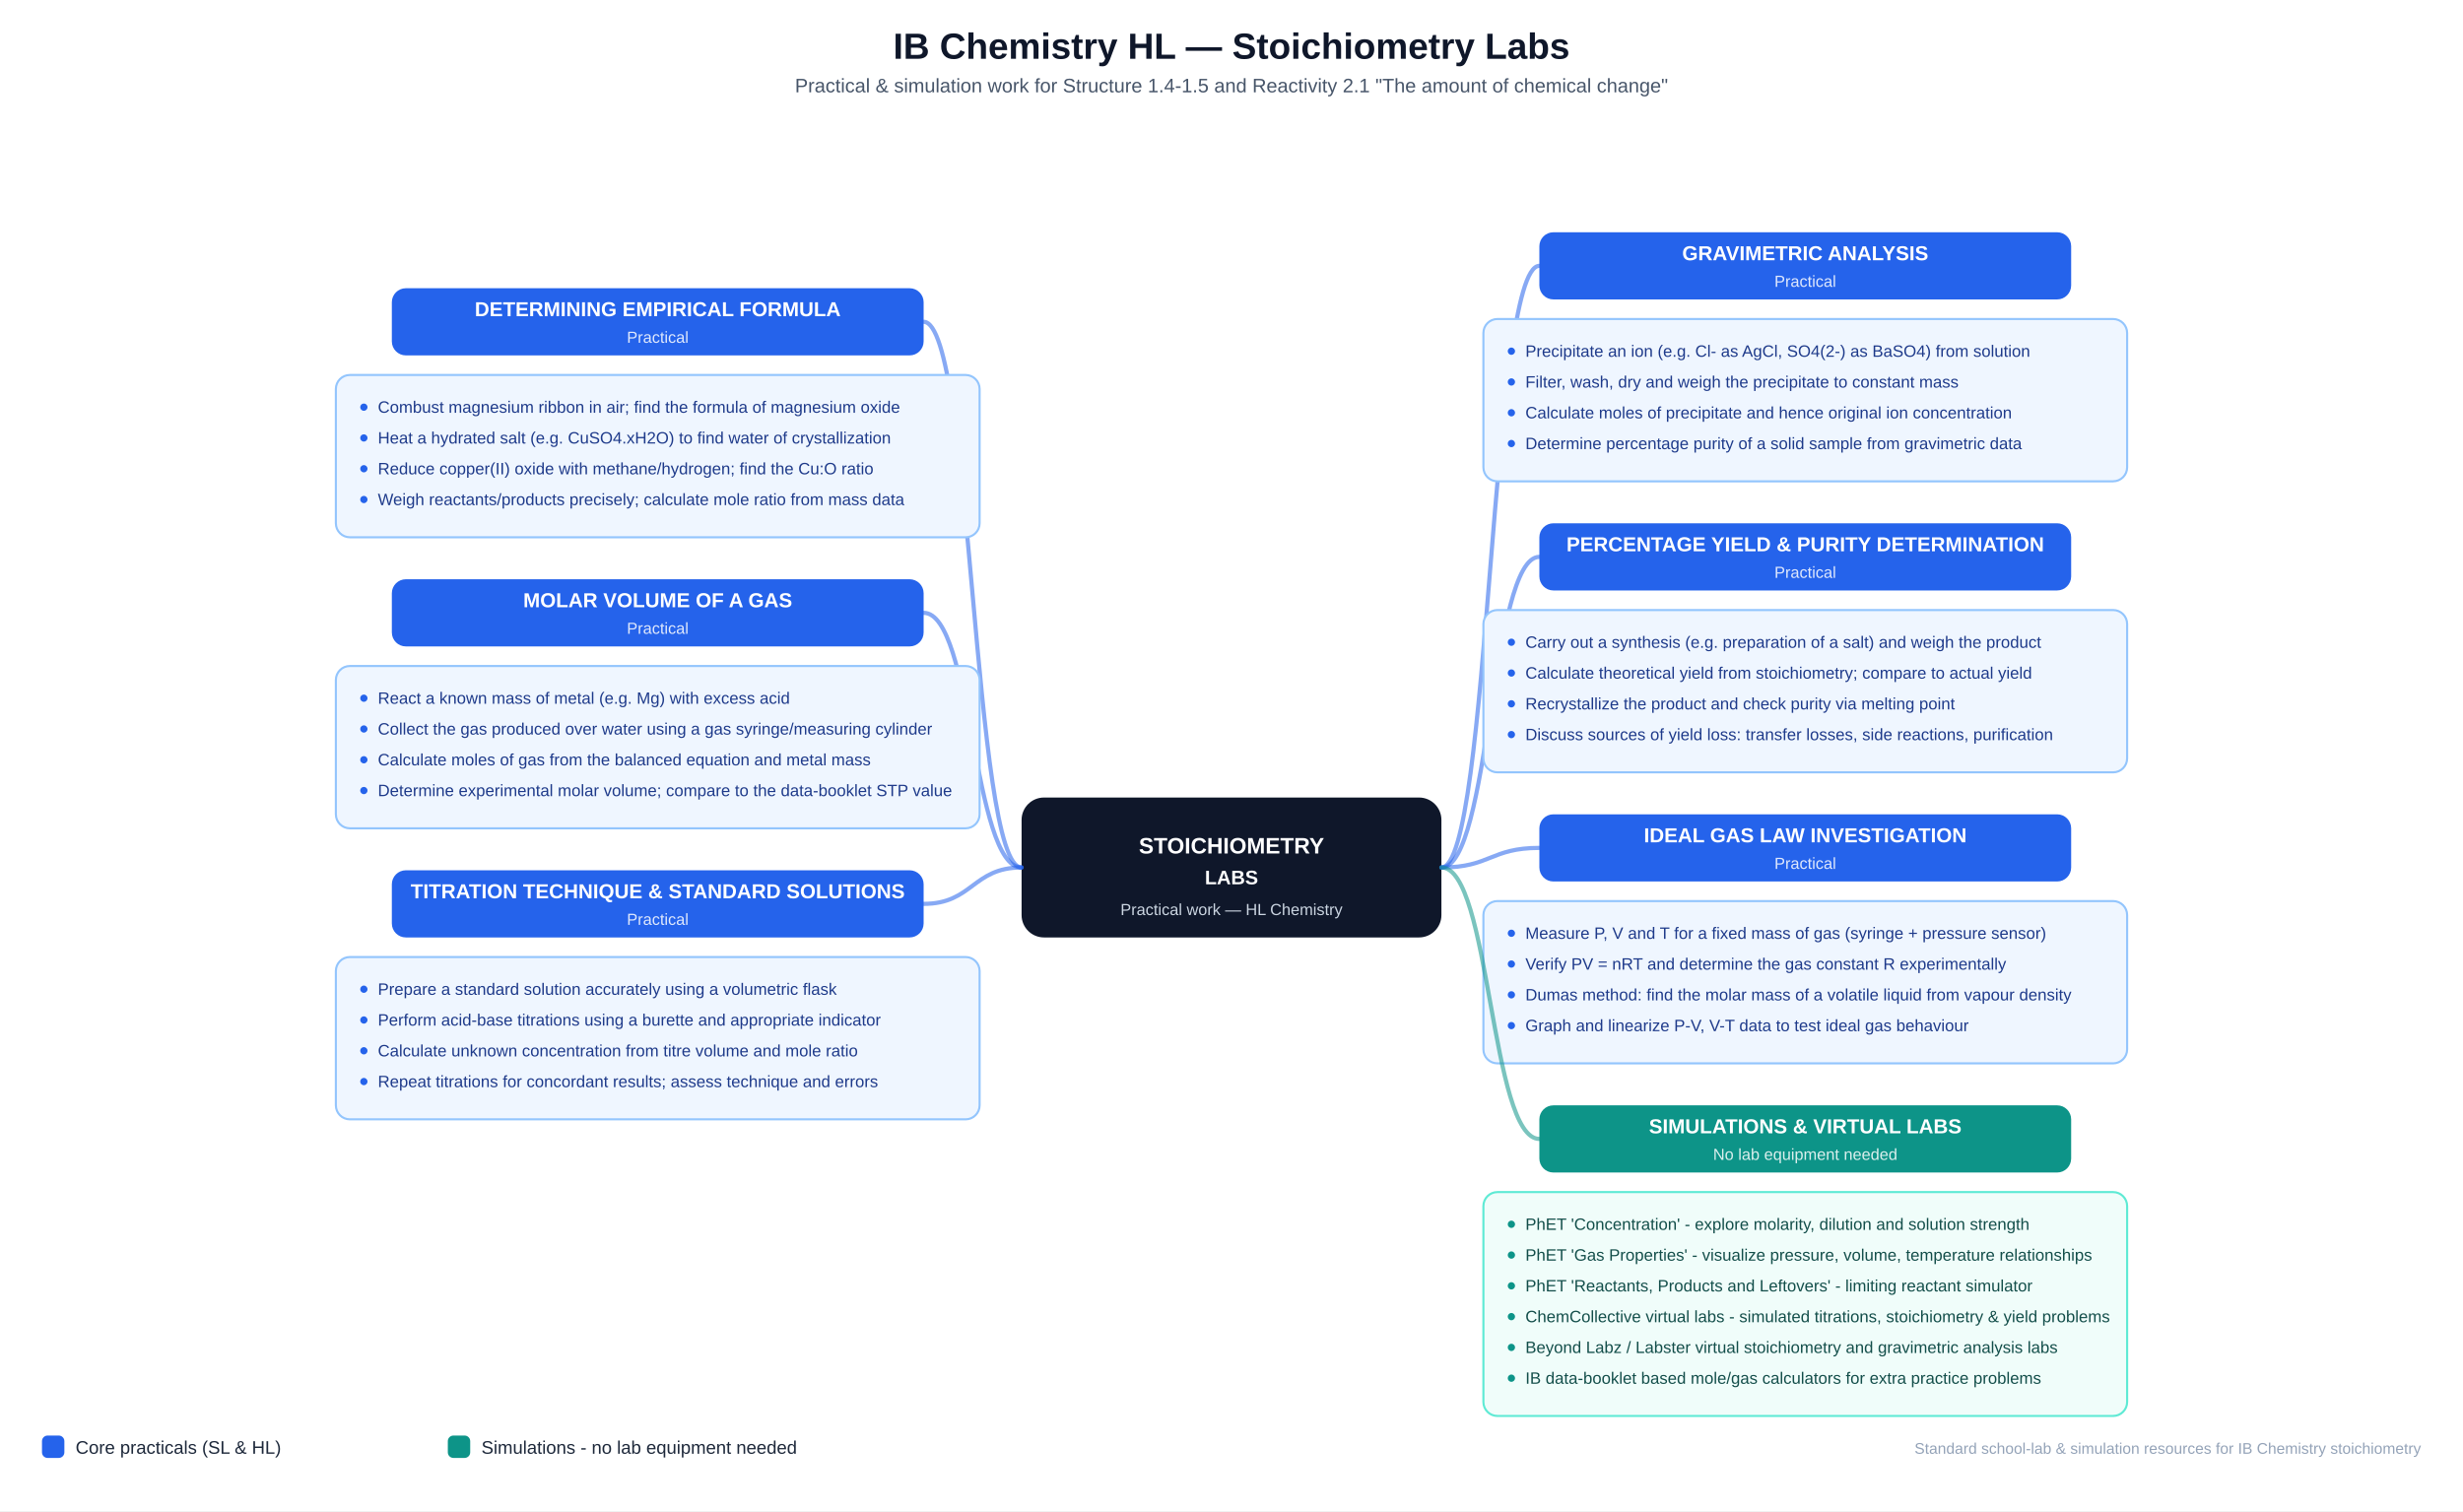
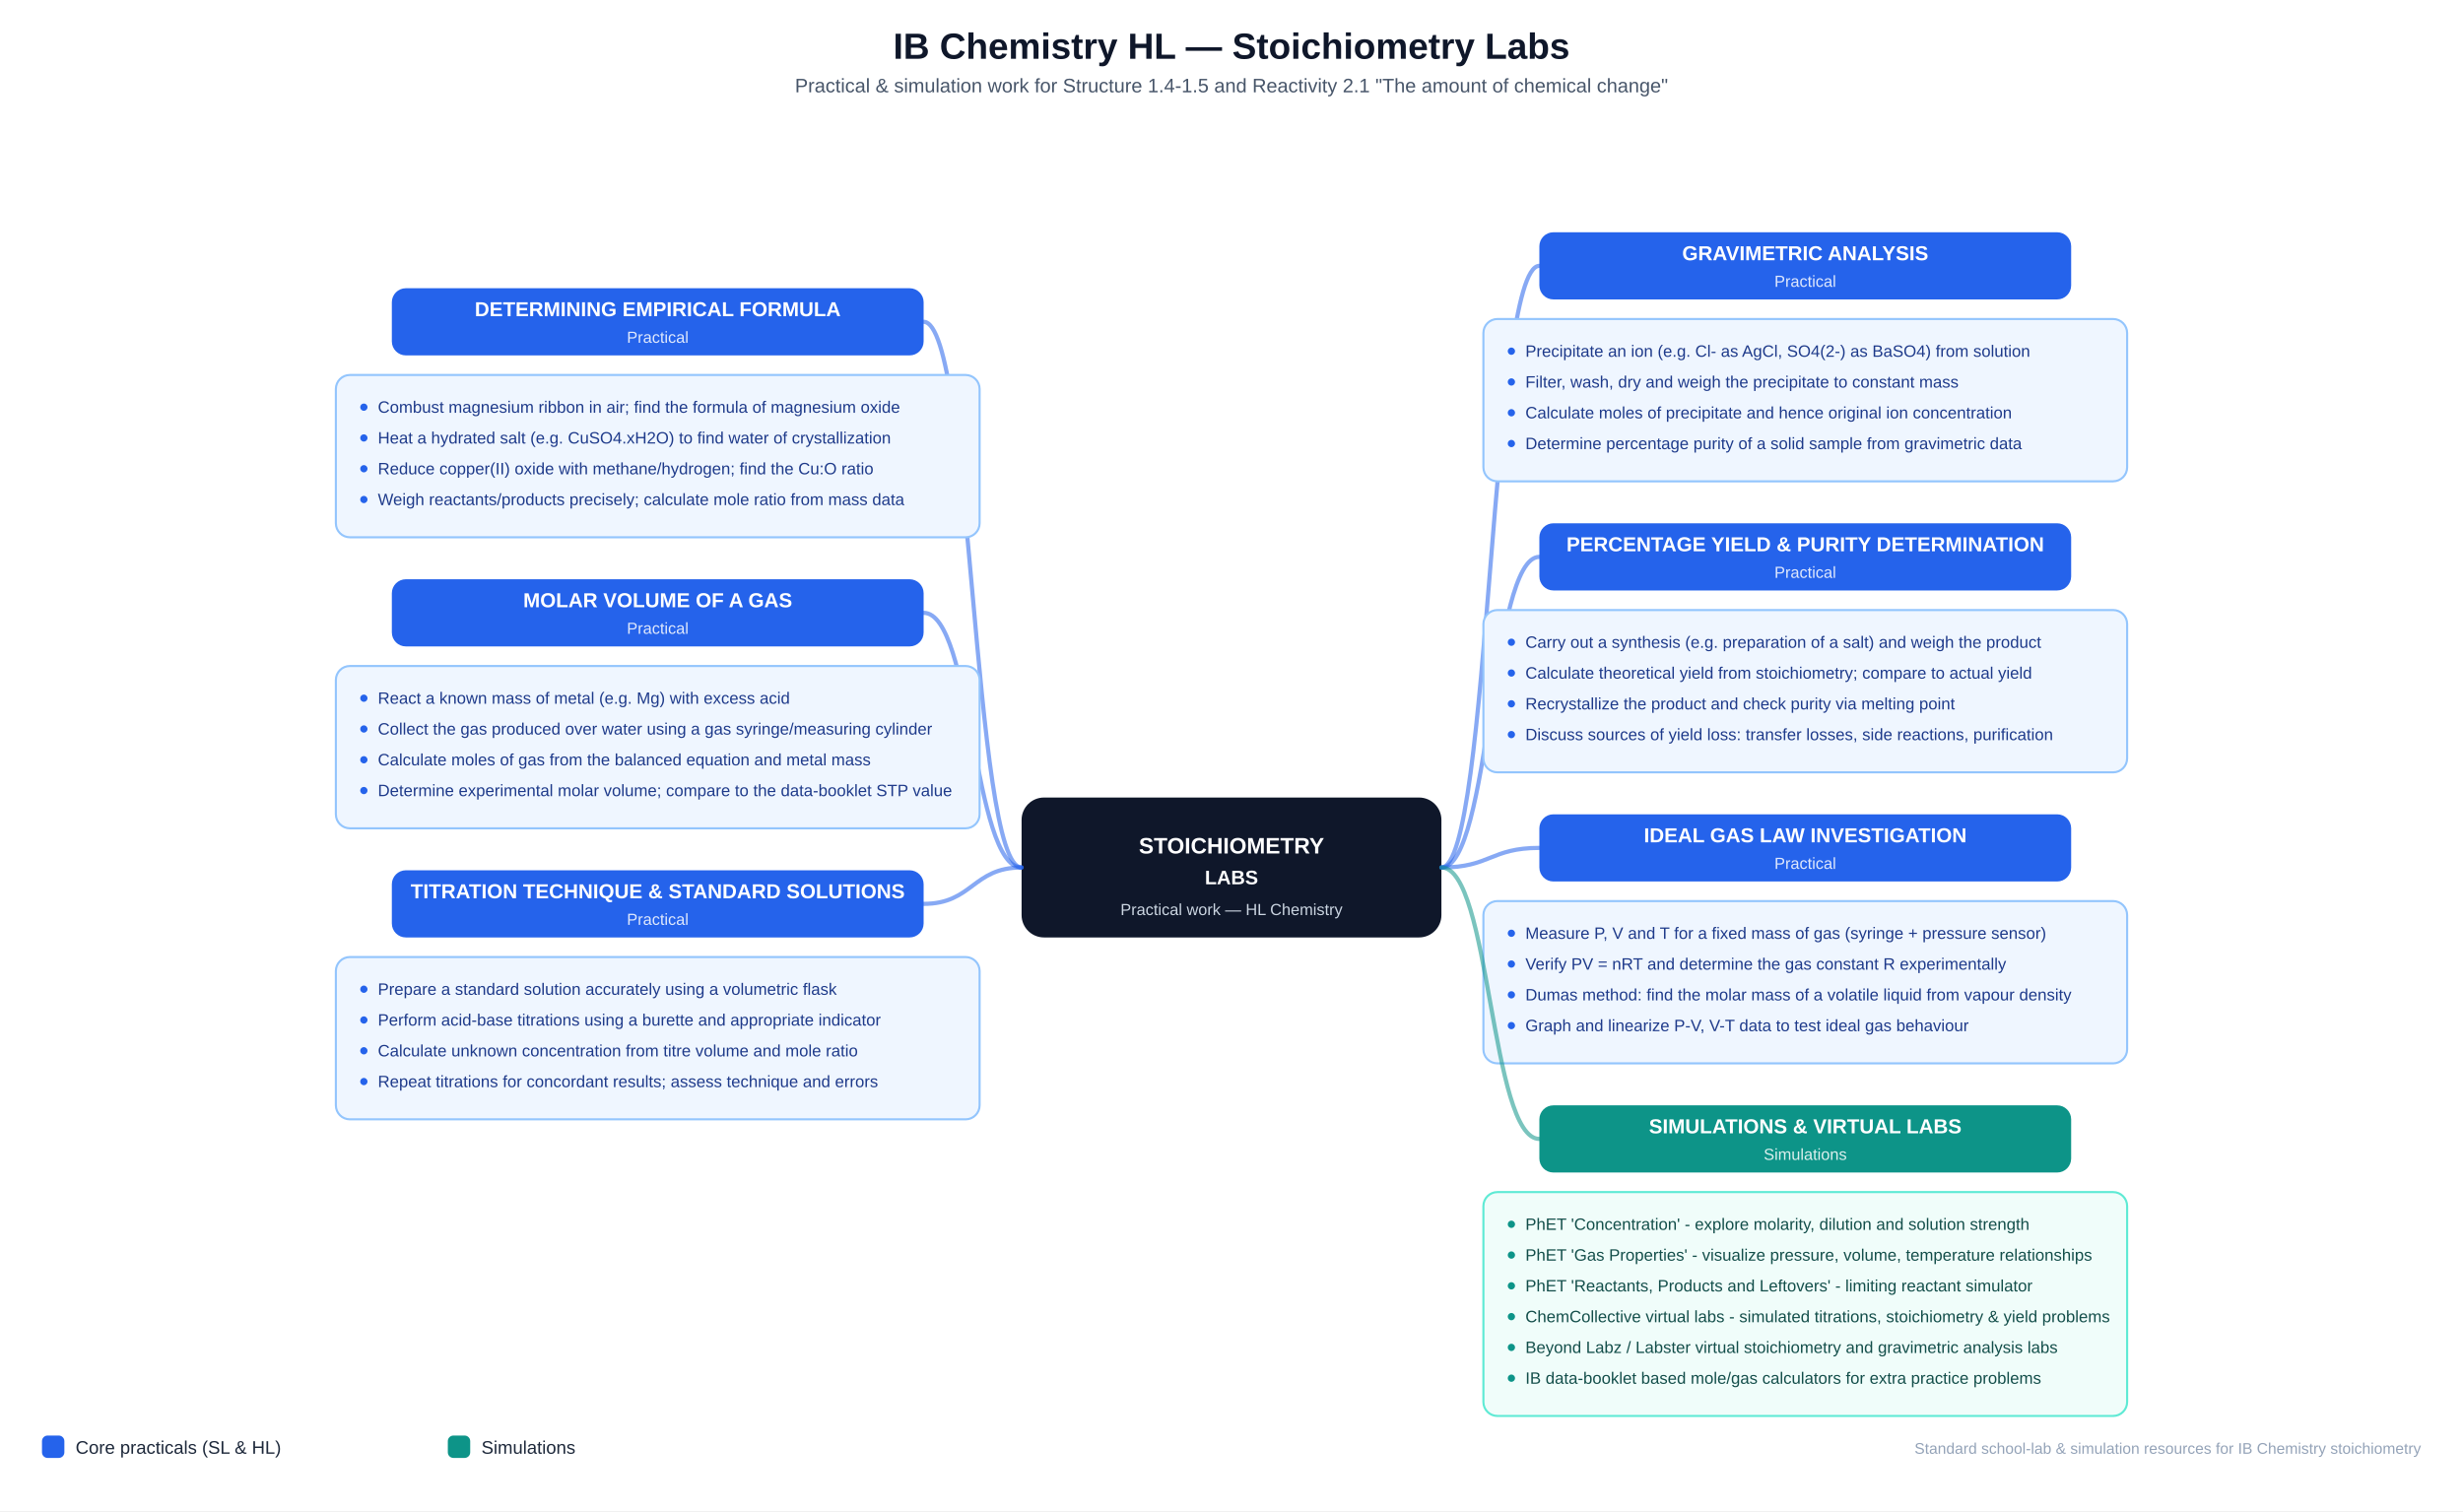
<svg xmlns="http://www.w3.org/2000/svg" viewBox="0 0 1760 1080" role="img">
  <rect x="0" y="0" width="1760" height="1080" fill="#ffffff" />
  <text x="880.0" y="42" text-anchor="middle" font-size="26" font-weight="800" fill="#0f172a" font-family="Arial, sans-serif">IB Chemistry HL — Stoichiometry Labs</text>
  <text x="880.0" y="66" text-anchor="middle" font-size="14" fill="#475569" font-family="Arial, sans-serif">Practical &amp; simulation work for Structure 1.4-1.5 and Reactivity 2.1 "The amount of chemical change"</text>
  <rect x="730.0" y="570.0" width="300.0" height="100.0" rx="16" ry="16" fill="#0f172a" />
  <text x="880" y="610" text-anchor="middle" font-size="16" font-weight="800" fill="#ffffff" font-family="Arial, sans-serif">STOICHIOMETRY</text>
  <text x="880" y="632" text-anchor="middle" font-size="14" font-weight="800" fill="#ffffff" font-family="Arial, sans-serif">LABS</text>
  <text x="880" y="654" text-anchor="middle" font-size="11.5" fill="#cbd5e1" font-family="Arial, sans-serif">Practical work — HL Chemistry</text>
  <path d="M 660.0 230.0 C 695.0 230.0, 695.0 620.0, 730.0 620.0" fill="none" stroke="#2563eb" stroke-width="3" stroke-linecap="round" opacity="0.55" />
  <rect x="280.0" y="206.0" width="380.0" height="48.0" rx="10" ry="10" fill="#2563eb" />
  <text x="470" y="226" text-anchor="middle" font-size="14.5" font-weight="700" fill="#ffffff" font-family="Arial, sans-serif">DETERMINING EMPIRICAL FORMULA</text>
  <text x="470" y="245" text-anchor="middle" font-size="11.5" font-weight="500" fill="#ffffff" opacity="0.85" font-family="Arial, sans-serif">Practical</text>
  <rect x="240.0" y="268.0" width="460.0" height="116.0" rx="10" ry="10" fill="#eff6ff" stroke="#93c5fd" stroke-width="1.5" />
  <circle cx="260.0" cy="291.0" r="2.6" fill="#2563eb" />
  <text x="270.0" y="295.0" font-size="11.8" fill="#1e3a8a" font-family="Arial, sans-serif">Combust magnesium ribbon in air; find the formula of magnesium oxide</text>
  <circle cx="260.0" cy="313.0" r="2.6" fill="#2563eb" />
  <text x="270.0" y="317.0" font-size="11.8" fill="#1e3a8a" font-family="Arial, sans-serif">Heat a hydrated salt (e.g. CuSO4.xH2O) to find water of crystallization</text>
  <circle cx="260.0" cy="335.0" r="2.6" fill="#2563eb" />
  <text x="270.0" y="339.0" font-size="11.8" fill="#1e3a8a" font-family="Arial, sans-serif">Reduce copper(II) oxide with methane/hydrogen; find the Cu:O ratio</text>
  <circle cx="260.0" cy="357.0" r="2.6" fill="#2563eb" />
  <text x="270.0" y="361.0" font-size="11.8" fill="#1e3a8a" font-family="Arial, sans-serif">Weigh reactants/products precisely; calculate mole ratio from mass data</text>
  <path d="M 660.0 438.0 C 695.0 438.0, 695.0 620.0, 730.0 620.0" fill="none" stroke="#2563eb" stroke-width="3" stroke-linecap="round" opacity="0.55" />
  <rect x="280.0" y="414.0" width="380.0" height="48.0" rx="10" ry="10" fill="#2563eb" />
  <text x="470" y="434" text-anchor="middle" font-size="14.5" font-weight="700" fill="#ffffff" font-family="Arial, sans-serif">MOLAR VOLUME OF A GAS</text>
  <text x="470" y="453" text-anchor="middle" font-size="11.5" font-weight="500" fill="#ffffff" opacity="0.85" font-family="Arial, sans-serif">Practical</text>
  <rect x="240.0" y="476.0" width="460.0" height="116.0" rx="10" ry="10" fill="#eff6ff" stroke="#93c5fd" stroke-width="1.5" />
  <circle cx="260.0" cy="499.0" r="2.6" fill="#2563eb" />
  <text x="270.0" y="503.0" font-size="11.8" fill="#1e3a8a" font-family="Arial, sans-serif">React a known mass of metal (e.g. Mg) with excess acid</text>
  <circle cx="260.0" cy="521.0" r="2.6" fill="#2563eb" />
  <text x="270.0" y="525.0" font-size="11.8" fill="#1e3a8a" font-family="Arial, sans-serif">Collect the gas produced over water using a gas syringe/measuring cylinder</text>
  <circle cx="260.0" cy="543.0" r="2.6" fill="#2563eb" />
  <text x="270.0" y="547.0" font-size="11.8" fill="#1e3a8a" font-family="Arial, sans-serif">Calculate moles of gas from the balanced equation and metal mass</text>
  <circle cx="260.0" cy="565.0" r="2.6" fill="#2563eb" />
  <text x="270.0" y="569.0" font-size="11.8" fill="#1e3a8a" font-family="Arial, sans-serif">Determine experimental molar volume; compare to the data-booklet STP value</text>
  <path d="M 660.0 646.0 C 695.0 646.0, 695.0 620.0, 730.0 620.0" fill="none" stroke="#2563eb" stroke-width="3" stroke-linecap="round" opacity="0.55" />
  <rect x="280.0" y="622.0" width="380.0" height="48.0" rx="10" ry="10" fill="#2563eb" />
  <text x="470" y="642" text-anchor="middle" font-size="14.5" font-weight="700" fill="#ffffff" font-family="Arial, sans-serif">TITRATION TECHNIQUE &amp; STANDARD SOLUTIONS</text>
  <text x="470" y="661" text-anchor="middle" font-size="11.5" font-weight="500" fill="#ffffff" opacity="0.85" font-family="Arial, sans-serif">Practical</text>
  <rect x="240.0" y="684.0" width="460.0" height="116.0" rx="10" ry="10" fill="#eff6ff" stroke="#93c5fd" stroke-width="1.5" />
  <circle cx="260.0" cy="707.0" r="2.6" fill="#2563eb" />
  <text x="270.0" y="711.0" font-size="11.8" fill="#1e3a8a" font-family="Arial, sans-serif">Prepare a standard solution accurately using a volumetric flask</text>
  <circle cx="260.0" cy="729.0" r="2.6" fill="#2563eb" />
  <text x="270.0" y="733.0" font-size="11.8" fill="#1e3a8a" font-family="Arial, sans-serif">Perform acid-base titrations using a burette and appropriate indicator</text>
  <circle cx="260.0" cy="751.0" r="2.6" fill="#2563eb" />
  <text x="270.0" y="755.0" font-size="11.8" fill="#1e3a8a" font-family="Arial, sans-serif">Calculate unknown concentration from titre volume and mole ratio</text>
  <circle cx="260.0" cy="773.0" r="2.6" fill="#2563eb" />
  <text x="270.0" y="777.0" font-size="11.8" fill="#1e3a8a" font-family="Arial, sans-serif">Repeat titrations for concordant results; assess technique and errors</text>
  <path d="M 1030.0 620.0 C 1065.0 620.0, 1065.0 190.0, 1100.0 190.0" fill="none" stroke="#2563eb" stroke-width="3" stroke-linecap="round" opacity="0.55" />
  <rect x="1100.0" y="166.0" width="380.0" height="48.0" rx="10" ry="10" fill="#2563eb" />
  <text x="1290" y="186" text-anchor="middle" font-size="14.5" font-weight="700" fill="#ffffff" font-family="Arial, sans-serif">GRAVIMETRIC ANALYSIS</text>
  <text x="1290" y="205" text-anchor="middle" font-size="11.5" font-weight="500" fill="#ffffff" opacity="0.85" font-family="Arial, sans-serif">Practical</text>
  <rect x="1060.0" y="228.0" width="460.0" height="116.0" rx="10" ry="10" fill="#eff6ff" stroke="#93c5fd" stroke-width="1.5" />
  <circle cx="1080.0" cy="251.0" r="2.6" fill="#2563eb" />
  <text x="1090.0" y="255.0" font-size="11.8" fill="#1e3a8a" font-family="Arial, sans-serif">Precipitate an ion (e.g. Cl- as AgCl, SO4(2-) as BaSO4) from solution</text>
  <circle cx="1080.0" cy="273.0" r="2.6" fill="#2563eb" />
  <text x="1090.0" y="277.0" font-size="11.8" fill="#1e3a8a" font-family="Arial, sans-serif">Filter, wash, dry and weigh the precipitate to constant mass</text>
  <circle cx="1080.0" cy="295.0" r="2.6" fill="#2563eb" />
  <text x="1090.0" y="299.0" font-size="11.8" fill="#1e3a8a" font-family="Arial, sans-serif">Calculate moles of precipitate and hence original ion concentration</text>
  <circle cx="1080.0" cy="317.0" r="2.6" fill="#2563eb" />
  <text x="1090.0" y="321.0" font-size="11.8" fill="#1e3a8a" font-family="Arial, sans-serif">Determine percentage purity of a solid sample from gravimetric data</text>
  <path d="M 1030.0 620.0 C 1065.0 620.0, 1065.0 398.0, 1100.0 398.0" fill="none" stroke="#2563eb" stroke-width="3" stroke-linecap="round" opacity="0.55" />
  <rect x="1100.0" y="374.0" width="380.0" height="48.0" rx="10" ry="10" fill="#2563eb" />
  <text x="1290" y="394" text-anchor="middle" font-size="14.5" font-weight="700" fill="#ffffff" font-family="Arial, sans-serif">PERCENTAGE YIELD &amp; PURITY DETERMINATION</text>
  <text x="1290" y="413" text-anchor="middle" font-size="11.5" font-weight="500" fill="#ffffff" opacity="0.85" font-family="Arial, sans-serif">Practical</text>
  <rect x="1060.0" y="436.0" width="460.0" height="116.0" rx="10" ry="10" fill="#eff6ff" stroke="#93c5fd" stroke-width="1.5" />
  <circle cx="1080.0" cy="459.0" r="2.6" fill="#2563eb" />
  <text x="1090.0" y="463.0" font-size="11.8" fill="#1e3a8a" font-family="Arial, sans-serif">Carry out a synthesis (e.g. preparation of a salt) and weigh the product</text>
  <circle cx="1080.0" cy="481.0" r="2.6" fill="#2563eb" />
  <text x="1090.0" y="485.0" font-size="11.8" fill="#1e3a8a" font-family="Arial, sans-serif">Calculate theoretical yield from stoichiometry; compare to actual yield</text>
  <circle cx="1080.0" cy="503.0" r="2.6" fill="#2563eb" />
  <text x="1090.0" y="507.0" font-size="11.8" fill="#1e3a8a" font-family="Arial, sans-serif">Recrystallize the product and check purity via melting point</text>
  <circle cx="1080.0" cy="525.0" r="2.6" fill="#2563eb" />
  <text x="1090.0" y="529.0" font-size="11.8" fill="#1e3a8a" font-family="Arial, sans-serif">Discuss sources of yield loss: transfer losses, side reactions, purification</text>
  <path d="M 1030.0 620.0 C 1065.0 620.0, 1065.0 606.0, 1100.0 606.0" fill="none" stroke="#2563eb" stroke-width="3" stroke-linecap="round" opacity="0.55" />
  <rect x="1100.0" y="582.0" width="380.0" height="48.0" rx="10" ry="10" fill="#2563eb" />
  <text x="1290" y="602" text-anchor="middle" font-size="14.5" font-weight="700" fill="#ffffff" font-family="Arial, sans-serif">IDEAL GAS LAW INVESTIGATION</text>
  <text x="1290" y="621" text-anchor="middle" font-size="11.5" font-weight="500" fill="#ffffff" opacity="0.85" font-family="Arial, sans-serif">Practical</text>
  <rect x="1060.0" y="644.0" width="460.0" height="116.0" rx="10" ry="10" fill="#eff6ff" stroke="#93c5fd" stroke-width="1.5" />
  <circle cx="1080.0" cy="667.0" r="2.6" fill="#2563eb" />
  <text x="1090.0" y="671.0" font-size="11.8" fill="#1e3a8a" font-family="Arial, sans-serif">Measure P, V and T for a fixed mass of gas (syringe + pressure sensor)</text>
  <circle cx="1080.0" cy="689.0" r="2.6" fill="#2563eb" />
  <text x="1090.0" y="693.0" font-size="11.8" fill="#1e3a8a" font-family="Arial, sans-serif">Verify PV = nRT and determine the gas constant R experimentally</text>
  <circle cx="1080.0" cy="711.0" r="2.6" fill="#2563eb" />
  <text x="1090.0" y="715.0" font-size="11.8" fill="#1e3a8a" font-family="Arial, sans-serif">Dumas method: find the molar mass of a volatile liquid from vapour density</text>
  <circle cx="1080.0" cy="733.0" r="2.6" fill="#2563eb" />
  <text x="1090.0" y="737.0" font-size="11.8" fill="#1e3a8a" font-family="Arial, sans-serif">Graph and linearize P-V, V-T data to test ideal gas behaviour</text>
  <path d="M 1030.0 620.0 C 1065.0 620.0, 1065.0 814.0, 1100.0 814.0" fill="none" stroke="#0d9488" stroke-width="3" stroke-linecap="round" opacity="0.55" />
  <rect x="1100.0" y="790.0" width="380.0" height="48.0" rx="10" ry="10" fill="#0d9488" />
  <text x="1290" y="810" text-anchor="middle" font-size="14.5" font-weight="700" fill="#ffffff" font-family="Arial, sans-serif">SIMULATIONS &amp; VIRTUAL LABS</text>
-   <text x="1290" y="829" text-anchor="middle" font-size="11.5" font-weight="500" fill="#ffffff" opacity="0.85" font-family="Arial, sans-serif">No lab equipment needed</text>
+   <text x="1290" y="829" text-anchor="middle" font-size="11.5" font-weight="500" fill="#ffffff" opacity="0.85" font-family="Arial, sans-serif">Simulations</text>
  <rect x="1060.0" y="852.0" width="460.0" height="160.0" rx="10" ry="10" fill="#f0fdfa" stroke="#5eead4" stroke-width="1.5" />
  <circle cx="1080.0" cy="875.0" r="2.6" fill="#0d9488" />
  <text x="1090.0" y="879.0" font-size="11.8" fill="#134e4a" font-family="Arial, sans-serif">PhET 'Concentration' - explore molarity, dilution and solution strength</text>
  <circle cx="1080.0" cy="897.0" r="2.6" fill="#0d9488" />
  <text x="1090.0" y="901.0" font-size="11.8" fill="#134e4a" font-family="Arial, sans-serif">PhET 'Gas Properties' - visualize pressure, volume, temperature relationships</text>
  <circle cx="1080.0" cy="919.0" r="2.6" fill="#0d9488" />
  <text x="1090.0" y="923.0" font-size="11.8" fill="#134e4a" font-family="Arial, sans-serif">PhET 'Reactants, Products and Leftovers' - limiting reactant simulator</text>
  <circle cx="1080.0" cy="941.0" r="2.6" fill="#0d9488" />
  <text x="1090.0" y="945.0" font-size="11.8" fill="#134e4a" font-family="Arial, sans-serif">ChemCollective virtual labs - simulated titrations, stoichiometry &amp; yield problems</text>
  <circle cx="1080.0" cy="963.0" r="2.6" fill="#0d9488" />
  <text x="1090.0" y="967.0" font-size="11.8" fill="#134e4a" font-family="Arial, sans-serif">Beyond Labz / Labster virtual stoichiometry and gravimetric analysis labs</text>
  <circle cx="1080.0" cy="985.0" r="2.6" fill="#0d9488" />
  <text x="1090.0" y="989.0" font-size="11.8" fill="#134e4a" font-family="Arial, sans-serif">IB data-booklet based mole/gas calculators for extra practice problems</text>
  <rect x="30.0" y="1026.0" width="16.0" height="16.0" rx="4" ry="4" fill="#2563eb" />
  <text x="54" y="1039" font-size="13" fill="#1e293b" font-family="Arial, sans-serif">Core practicals (SL &amp; HL)</text>
  <rect x="320.0" y="1026.0" width="16.0" height="16.0" rx="4" ry="4" fill="#0d9488" />
-   <text x="344" y="1039" font-size="13" fill="#1e293b" font-family="Arial, sans-serif">Simulations - no lab equipment needed</text>
+   <text x="344" y="1039" font-size="13" fill="#1e293b" font-family="Arial, sans-serif">Simulations</text>
  <text x="1730" y="1039" text-anchor="end" font-size="11" fill="#94a3b8" font-family="Arial, sans-serif">Standard school-lab &amp; simulation resources for IB Chemistry stoichiometry</text>
</svg>
